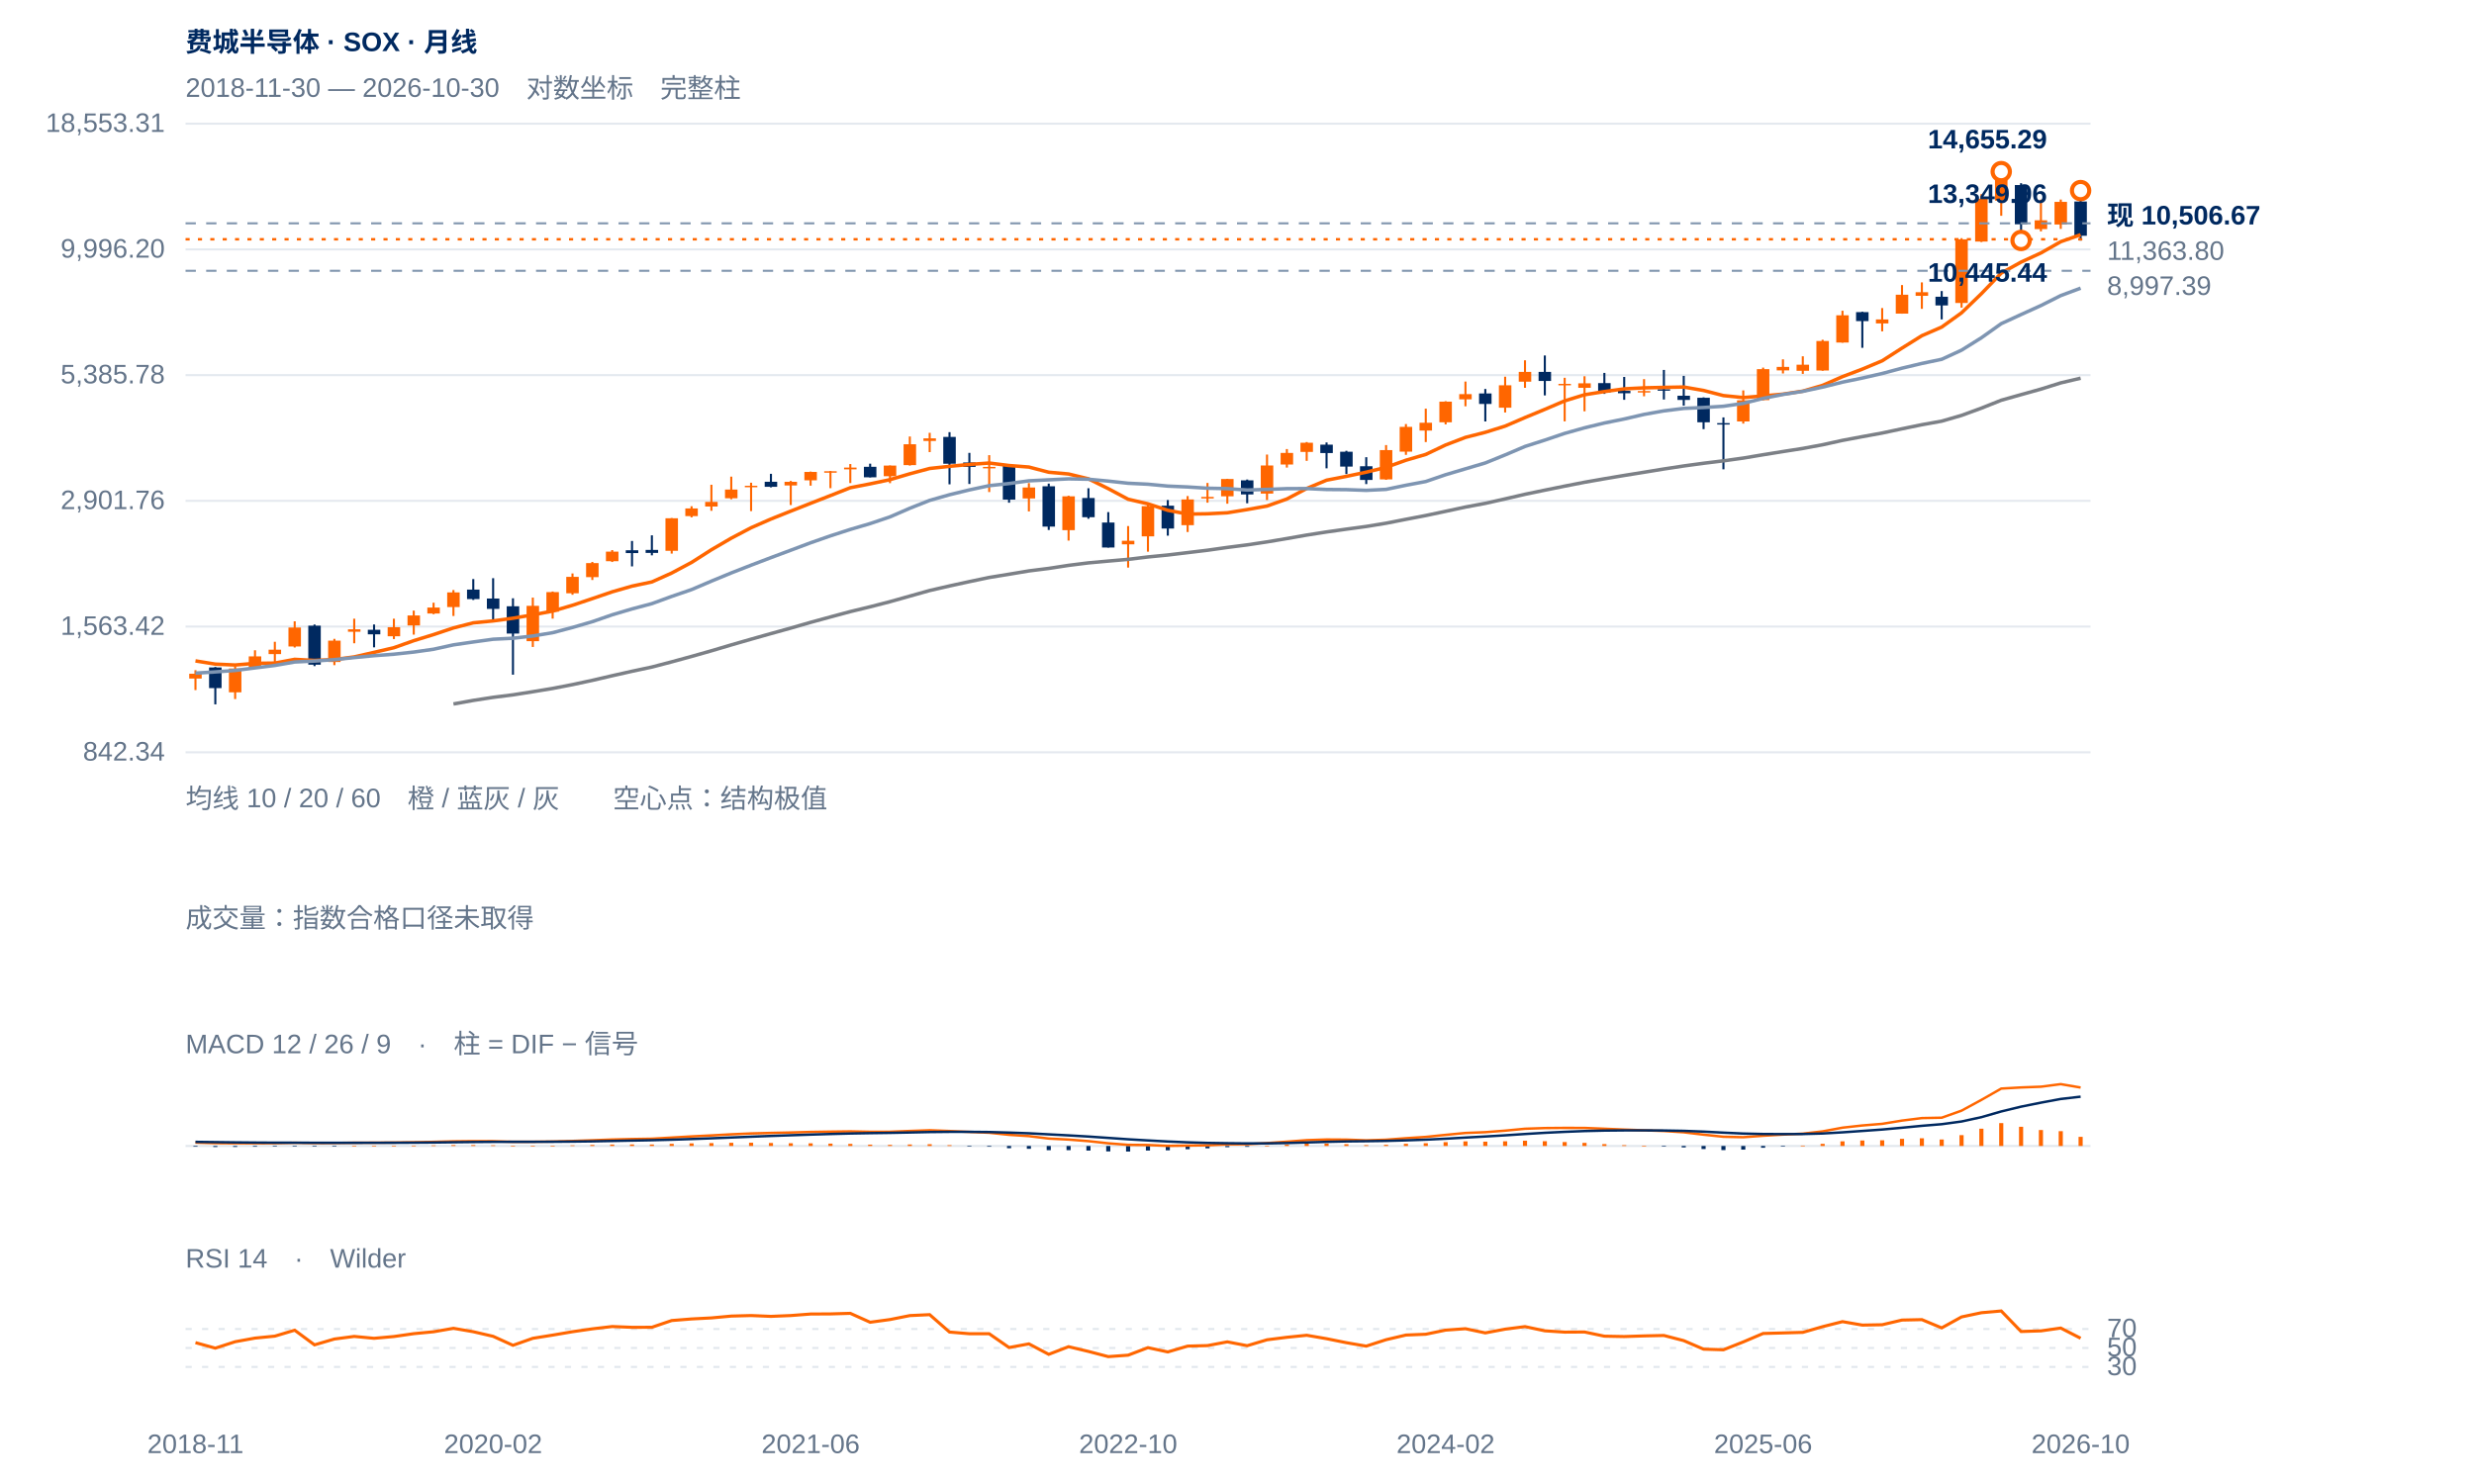
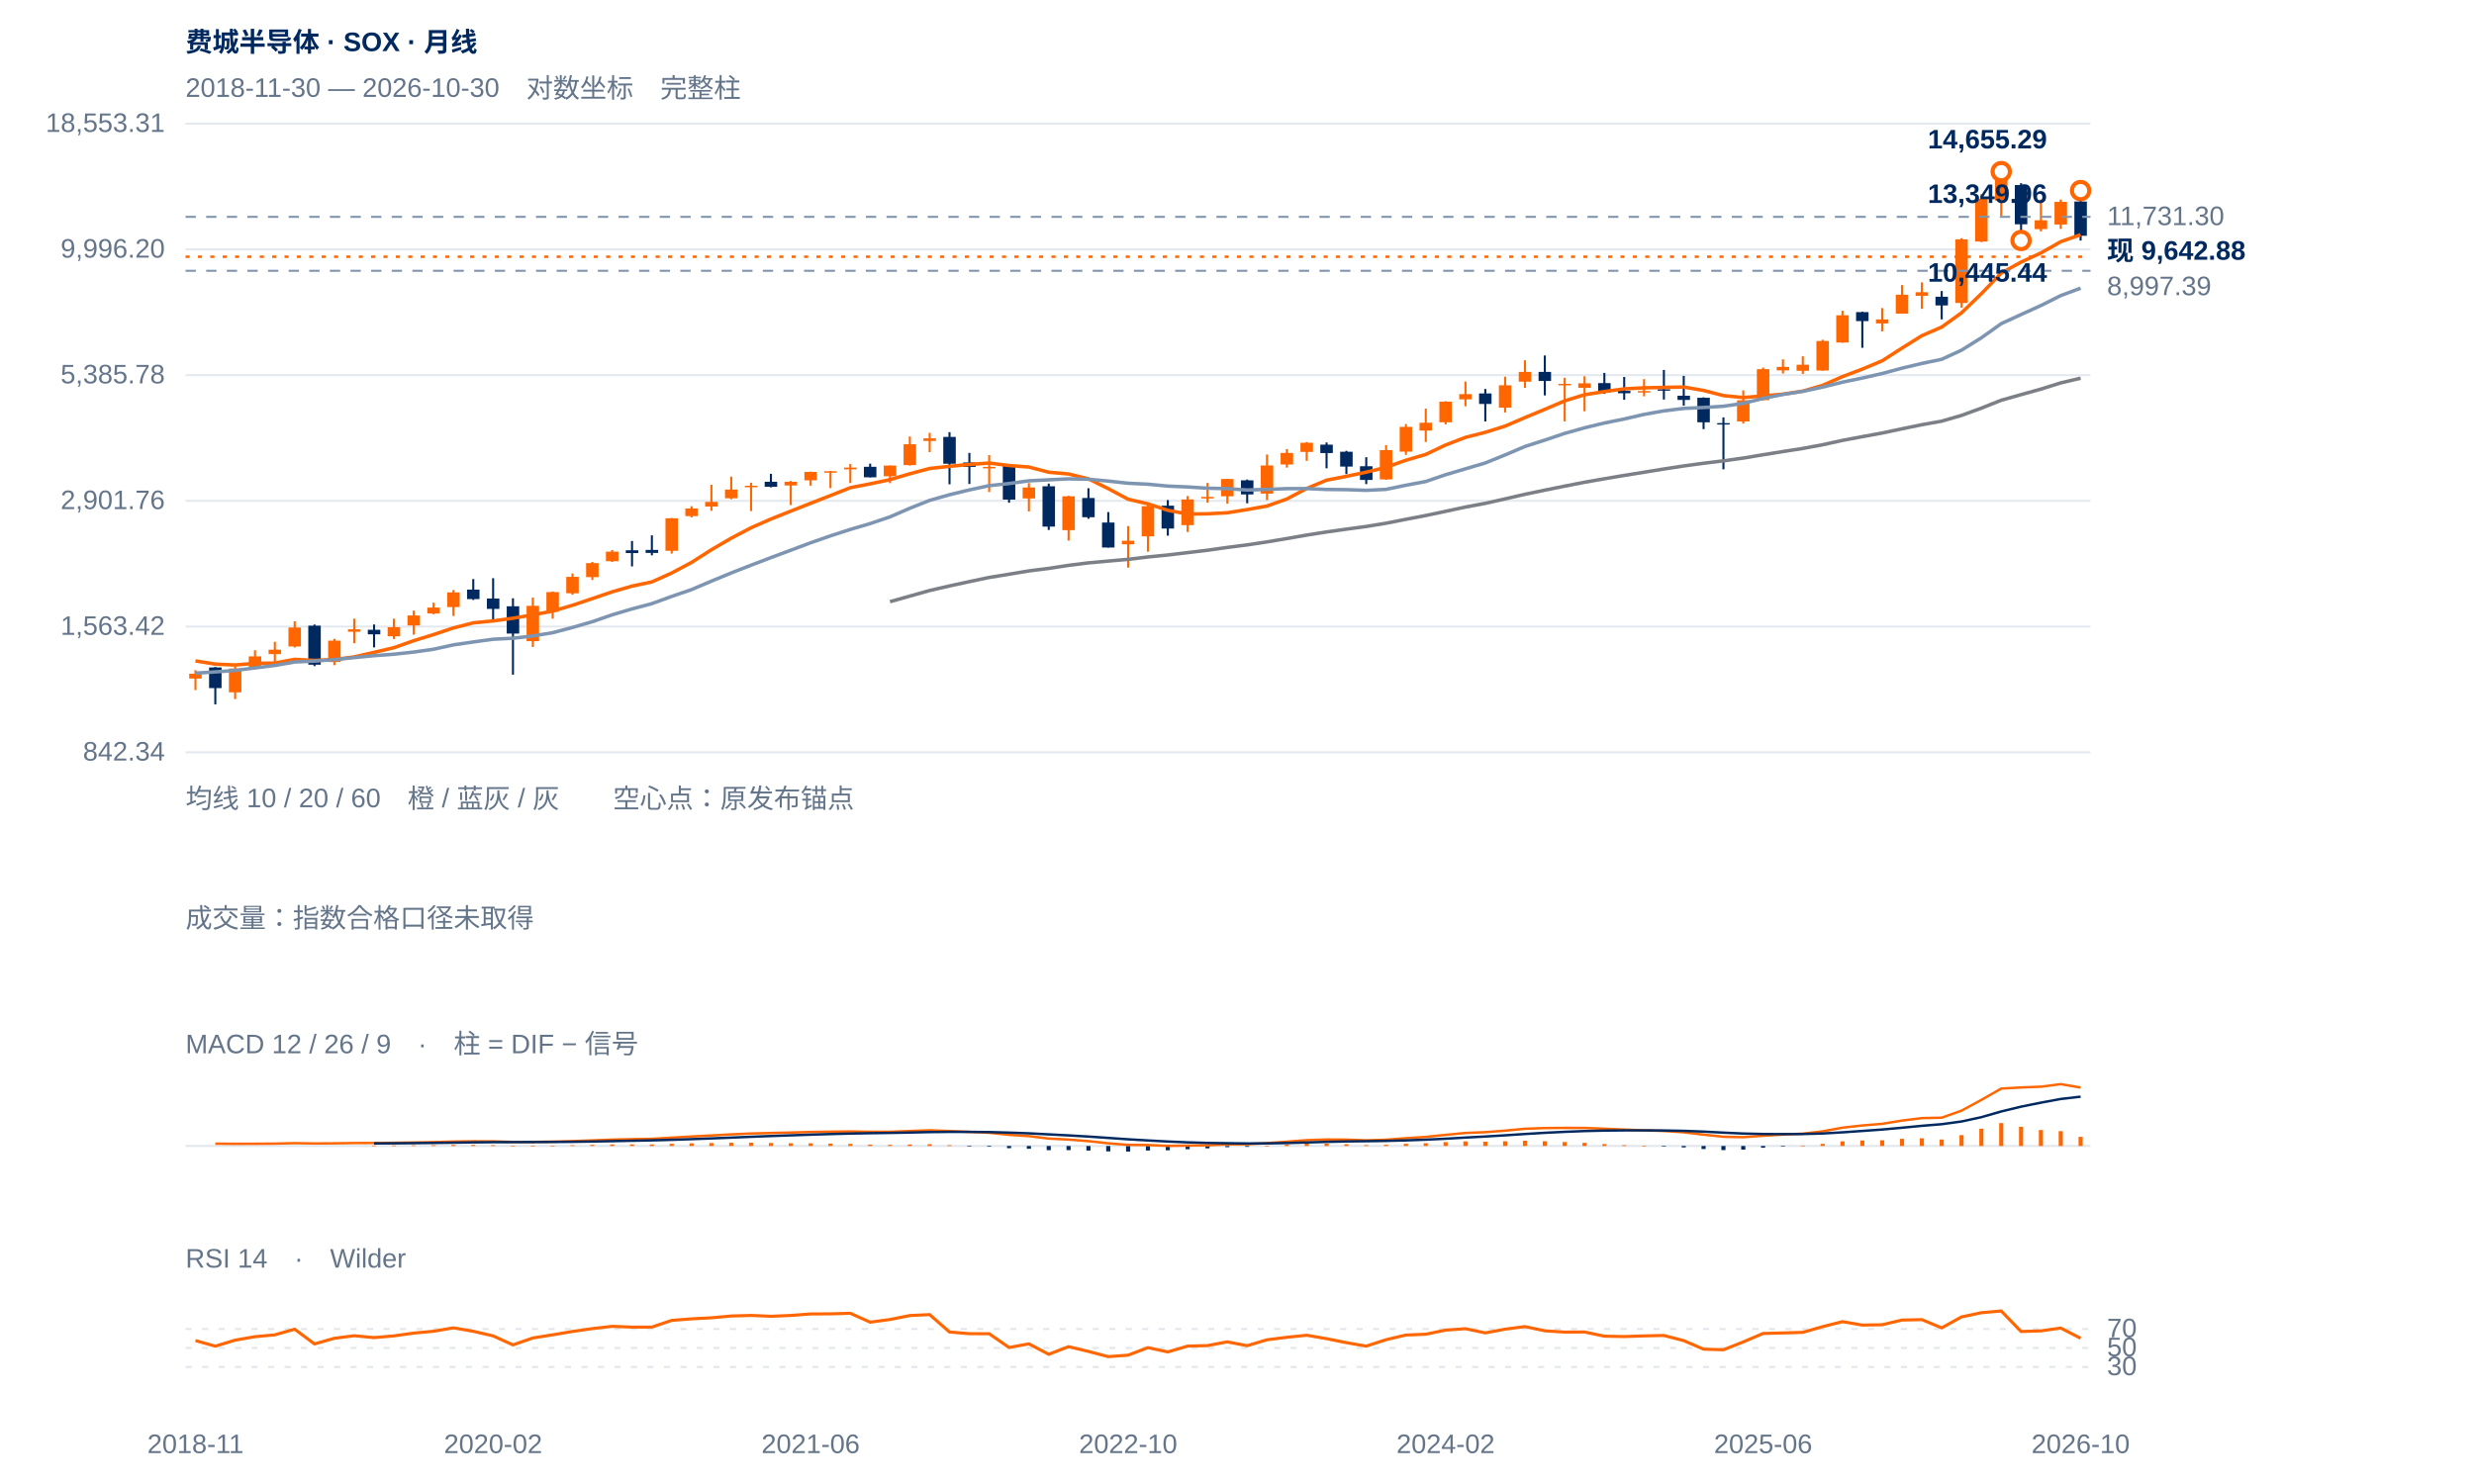
<svg xmlns="http://www.w3.org/2000/svg" viewBox="0 0 1200 720" role="img" aria-label="费城半导体 月线 真实价格与结构">
  <style>text{font:13px Microsoft YaHei,Arial,sans-serif;fill:#64758a}.b{font-weight:700;fill:#002960}</style>
  <rect width="100%" height="100%" fill="#fff" />
  <text x="90.00" y="25.00" text-anchor="start" class="b">费城半导体 · SOX · 月线</text>
  <text x="90.00" y="47.00" text-anchor="start">2018-11-30 — 2026-10-30　对数坐标　完整柱</text>
  <polyline points="90.00,365.00 1014.00,365.00" fill="none" stroke="#e4e9ef" stroke-width="1" />
  <text x="80.00" y="369.00" text-anchor="end">842.34</text>
  <polyline points="90.00,304.00 1014.00,304.00" fill="none" stroke="#e4e9ef" stroke-width="1" />
  <text x="80.00" y="308.00" text-anchor="end">1,563.42</text>
  <polyline points="90.00,243.00 1014.00,243.00" fill="none" stroke="#e4e9ef" stroke-width="1" />
  <text x="80.00" y="247.00" text-anchor="end">2,901.76</text>
  <polyline points="90.00,182.00 1014.00,182.00" fill="none" stroke="#e4e9ef" stroke-width="1" />
  <text x="80.00" y="186.00" text-anchor="end">5,385.78</text>
  <polyline points="90.00,121.00 1014.00,121.00" fill="none" stroke="#e4e9ef" stroke-width="1" />
  <text x="80.00" y="125.00" text-anchor="end">9,996.20</text>
  <polyline points="90.00,60.00 1014.00,60.00" fill="none" stroke="#e4e9ef" stroke-width="1" />
  <text x="80.00" y="64.00" text-anchor="end">18,553.31</text>
  <g>
    <path d="M94.81,325.16V334.81" stroke="#FF6600" />
    <rect x="91.78" y="326.89" width="6.06" height="2.33" fill="#FF6600" />
  </g>
  <g>
    <path d="M104.44,323.62V341.74" stroke="#002960" />
    <rect x="101.41" y="323.83" width="6.06" height="10.02" fill="#002960" />
  </g>
  <g>
    <path d="M114.06,323.31V339.16" stroke="#FF6600" />
    <rect x="111.03" y="324.34" width="6.06" height="11.55" fill="#FF6600" />
  </g>
  <g>
    <path d="M123.69,315.49V324.14" stroke="#FF6600" />
    <rect x="120.66" y="318.46" width="6.06" height="5.58" fill="#FF6600" />
  </g>
  <g>
    <path d="M133.31,311.38V322.75" stroke="#FF6600" />
    <rect x="130.28" y="315.21" width="6.06" height="2.14" fill="#FF6600" />
  </g>
  <g>
    <path d="M142.94,301.44V314.15" stroke="#FF6600" />
    <rect x="139.91" y="304.46" width="6.06" height="9.20" fill="#FF6600" />
  </g>
  <g>
    <path d="M152.56,303.01V323.19" stroke="#002960" />
    <rect x="149.53" y="303.56" width="6.06" height="18.93" fill="#002960" />
  </g>
  <g>
    <path d="M162.19,309.95V322.72" stroke="#FF6600" />
    <rect x="159.16" y="310.82" width="6.06" height="10.37" fill="#FF6600" />
  </g>
  <g>
    <path d="M171.81,300.18V312.10" stroke="#FF6600" />
    <rect x="168.78" y="305.33" width="6.06" height="1.18" fill="#FF6600" />
  </g>
  <g>
    <path d="M181.44,302.99V314.07" stroke="#002960" />
    <rect x="178.41" y="305.55" width="6.06" height="2.21" fill="#002960" />
  </g>
  <g>
    <path d="M191.06,300.18V310.05" stroke="#FF6600" />
    <rect x="188.03" y="304.30" width="6.06" height="4.40" fill="#FF6600" />
  </g>
  <g>
    <path d="M200.69,296.25V307.91" stroke="#FF6600" />
    <rect x="197.66" y="298.61" width="6.06" height="4.84" fill="#FF6600" />
  </g>
  <g>
    <path d="M210.31,292.42V297.99" stroke="#FF6600" />
    <rect x="207.28" y="294.77" width="6.06" height="2.89" fill="#FF6600" />
  </g>
  <g>
    <path d="M219.94,286.27V298.86" stroke="#FF6600" />
    <rect x="216.91" y="287.42" width="6.06" height="7.11" fill="#FF6600" />
  </g>
  <g>
    <path d="M229.56,280.95V291.08" stroke="#002960" />
    <rect x="226.53" y="286.06" width="6.06" height="4.60" fill="#002960" />
  </g>
  <g>
    <path d="M239.19,280.52V301.35" stroke="#002960" />
    <rect x="236.16" y="290.39" width="6.06" height="5.03" fill="#002960" />
  </g>
  <g>
    <path d="M248.81,290.27V327.34" stroke="#002960" />
    <rect x="245.78" y="294.15" width="6.06" height="13.24" fill="#002960" />
  </g>
  <g>
    <path d="M258.44,289.94V313.89" stroke="#FF6600" />
    <rect x="255.41" y="293.94" width="6.06" height="17.14" fill="#FF6600" />
  </g>
  <g>
    <path d="M268.06,286.99V300.14" stroke="#FF6600" />
    <rect x="265.03" y="287.27" width="6.06" height="9.52" fill="#FF6600" />
  </g>
  <g>
    <path d="M277.69,278.22V288.56" stroke="#FF6600" />
    <rect x="274.66" y="279.88" width="6.06" height="7.96" fill="#FF6600" />
  </g>
  <g>
    <path d="M287.31,272.64V281.40" stroke="#FF6600" />
    <rect x="284.28" y="273.20" width="6.06" height="6.81" fill="#FF6600" />
  </g>
  <g>
    <path d="M296.94,266.88V272.66" stroke="#FF6600" />
    <rect x="293.91" y="267.64" width="6.06" height="4.64" fill="#FF6600" />
  </g>
  <g>
    <path d="M306.56,262.46V274.80" stroke="#002960" />
    <rect x="303.53" y="266.97" width="6.06" height="1.37" fill="#002960" />
  </g>
  <g>
    <path d="M316.19,259.73V269.44" stroke="#002960" />
    <rect x="313.16" y="266.80" width="6.06" height="1.46" fill="#002960" />
  </g>
  <g>
    <path d="M325.81,251.35V268.59" stroke="#FF6600" />
    <rect x="322.78" y="251.45" width="6.06" height="15.79" fill="#FF6600" />
  </g>
  <g>
    <path d="M335.44,245.61V251.01" stroke="#FF6600" />
    <rect x="332.41" y="246.68" width="6.06" height="3.72" fill="#FF6600" />
  </g>
  <g>
    <path d="M345.06,235.19V247.83" stroke="#FF6600" />
    <rect x="342.03" y="243.50" width="6.06" height="2.25" fill="#FF6600" />
  </g>
  <g>
    <path d="M354.69,231.25V242.22" stroke="#FF6600" />
    <rect x="351.66" y="237.52" width="6.06" height="4.23" fill="#FF6600" />
  </g>
  <g>
    <path d="M364.31,234.20V247.97" stroke="#FF6600" />
    <rect x="361.28" y="235.69" width="6.06" height="0.70" fill="#FF6600" />
  </g>
  <g>
    <path d="M373.94,229.89V236.44" stroke="#002960" />
    <rect x="370.91" y="233.74" width="6.06" height="2.45" fill="#002960" />
  </g>
  <g>
    <path d="M383.56,233.34V245.04" stroke="#FF6600" />
    <rect x="380.53" y="233.77" width="6.06" height="1.76" fill="#FF6600" />
  </g>
  <g>
    <path d="M393.19,228.80V235.63" stroke="#FF6600" />
    <rect x="390.16" y="228.97" width="6.06" height="4.07" fill="#FF6600" />
  </g>
  <g>
    <path d="M402.81,228.50V236.85" stroke="#FF6600" />
    <rect x="399.78" y="228.64" width="6.06" height="0.70" fill="#FF6600" />
  </g>
  <g>
    <path d="M412.44,225.14V234.38" stroke="#FF6600" />
    <rect x="409.41" y="226.86" width="6.06" height="0.85" fill="#FF6600" />
  </g>
  <g>
    <path d="M422.06,224.96V231.60" stroke="#002960" />
    <rect x="419.03" y="226.48" width="6.06" height="5.10" fill="#002960" />
  </g>
  <g>
    <path d="M431.69,225.85V234.42" stroke="#FF6600" />
    <rect x="428.66" y="225.89" width="6.06" height="5.16" fill="#FF6600" />
  </g>
  <g>
    <path d="M441.31,211.78V225.88" stroke="#FF6600" />
    <rect x="438.28" y="215.54" width="6.06" height="10.12" fill="#FF6600" />
  </g>
  <g>
    <path d="M450.94,209.99V219.35" stroke="#FF6600" />
    <rect x="447.91" y="212.68" width="6.06" height="1.26" fill="#FF6600" />
  </g>
  <g>
    <path d="M460.56,209.67V234.98" stroke="#002960" />
    <rect x="457.53" y="211.98" width="6.06" height="13.01" fill="#002960" />
  </g>
  <g>
    <path d="M470.19,219.72V234.82" stroke="#002960" />
    <rect x="467.16" y="224.38" width="6.06" height="2.14" fill="#002960" />
  </g>
  <g>
    <path d="M479.81,220.83V238.73" stroke="#FF6600" />
    <rect x="476.78" y="226.53" width="6.06" height="0.70" fill="#FF6600" />
  </g>
  <g>
    <path d="M489.44,225.77V243.90" stroke="#002960" />
    <rect x="486.41" y="225.81" width="6.06" height="16.58" fill="#002960" />
  </g>
  <g>
    <path d="M499.06,234.38V248.13" stroke="#FF6600" />
    <rect x="496.03" y="236.52" width="6.06" height="5.32" fill="#FF6600" />
  </g>
  <g>
    <path d="M508.69,234.63V257.13" stroke="#002960" />
    <rect x="505.66" y="235.93" width="6.06" height="19.57" fill="#002960" />
  </g>
  <g>
    <path d="M518.31,240.53V262.28" stroke="#FF6600" />
    <rect x="515.28" y="240.80" width="6.06" height="16.42" fill="#FF6600" />
  </g>
  <g>
    <path d="M527.94,236.88V251.69" stroke="#002960" />
    <rect x="524.91" y="241.62" width="6.06" height="9.32" fill="#002960" />
  </g>
  <g>
    <path d="M537.56,248.46V265.64" stroke="#002960" />
    <rect x="534.53" y="253.52" width="6.06" height="12.12" fill="#002960" />
  </g>
  <g>
    <path d="M547.19,255.23V275.38" stroke="#FF6600" />
    <rect x="544.16" y="262.37" width="6.06" height="1.73" fill="#FF6600" />
  </g>
  <g>
    <path d="M556.81,244.82V267.66" stroke="#FF6600" />
    <rect x="553.78" y="245.58" width="6.06" height="14.65" fill="#FF6600" />
  </g>
  <g>
    <path d="M566.44,242.61V259.89" stroke="#002960" />
    <rect x="563.41" y="245.35" width="6.06" height="11.09" fill="#002960" />
  </g>
  <g>
    <path d="M576.06,240.67V258.12" stroke="#FF6600" />
    <rect x="573.03" y="242.32" width="6.06" height="12.48" fill="#FF6600" />
  </g>
  <g>
    <path d="M585.69,234.32V243.89" stroke="#FF6600" />
    <rect x="582.66" y="241.09" width="6.06" height="0.75" fill="#FF6600" />
  </g>
  <g>
    <path d="M595.31,232.31V244.38" stroke="#FF6600" />
    <rect x="592.28" y="232.40" width="6.06" height="8.39" fill="#FF6600" />
  </g>
  <g>
    <path d="M604.94,232.66V244.17" stroke="#002960" />
    <rect x="601.91" y="233.05" width="6.06" height="6.83" fill="#002960" />
  </g>
  <g>
    <path d="M614.56,220.54V242.62" stroke="#FF6600" />
    <rect x="611.53" y="225.84" width="6.06" height="13.64" fill="#FF6600" />
  </g>
  <g>
    <path d="M624.19,217.87V226.86" stroke="#FF6600" />
    <rect x="621.16" y="219.75" width="6.06" height="5.62" fill="#FF6600" />
  </g>
  <g>
    <path d="M633.81,214.47V223.59" stroke="#FF6600" />
    <rect x="630.78" y="214.81" width="6.06" height="4.45" fill="#FF6600" />
  </g>
  <g>
    <path d="M643.44,214.68V227.22" stroke="#002960" />
    <rect x="640.41" y="215.74" width="6.06" height="4.07" fill="#002960" />
  </g>
  <g>
    <path d="M653.06,218.72V230.01" stroke="#002960" />
    <rect x="650.03" y="219.17" width="6.06" height="7.21" fill="#002960" />
  </g>
  <g>
    <path d="M662.69,221.82V234.87" stroke="#002960" />
    <rect x="659.66" y="226.21" width="6.06" height="6.65" fill="#002960" />
  </g>
  <g>
    <path d="M672.31,215.94V232.79" stroke="#FF6600" />
    <rect x="669.28" y="218.38" width="6.06" height="14.21" fill="#FF6600" />
  </g>
  <g>
    <path d="M681.94,205.74V220.68" stroke="#FF6600" />
    <rect x="678.91" y="207.11" width="6.06" height="12.02" fill="#FF6600" />
  </g>
  <g>
    <path d="M691.56,198.27V214.47" stroke="#FF6600" />
    <rect x="688.53" y="205.11" width="6.06" height="3.79" fill="#FF6600" />
  </g>
  <g>
    <path d="M701.19,194.66V205.91" stroke="#FF6600" />
    <rect x="698.16" y="194.87" width="6.06" height="10.01" fill="#FF6600" />
  </g>
  <g>
    <path d="M710.81,185.12V197.12" stroke="#FF6600" />
    <rect x="707.78" y="191.22" width="6.06" height="2.53" fill="#FF6600" />
  </g>
  <g>
    <path d="M720.44,188.73V204.48" stroke="#002960" />
    <rect x="717.41" y="190.89" width="6.06" height="5.10" fill="#002960" />
  </g>
  <g>
    <path d="M730.06,182.77V200.12" stroke="#FF6600" />
    <rect x="727.03" y="186.93" width="6.06" height="10.88" fill="#FF6600" />
  </g>
  <g>
    <path d="M739.69,174.81V188.16" stroke="#FF6600" />
    <rect x="736.66" y="180.43" width="6.06" height="4.75" fill="#FF6600" />
  </g>
  <g>
    <path d="M749.31,172.47V191.84" stroke="#002960" />
    <rect x="746.28" y="180.43" width="6.06" height="4.40" fill="#002960" />
  </g>
  <g>
    <path d="M758.94,183.29V204.43" stroke="#FF6600" />
    <rect x="755.91" y="186.25" width="6.06" height="0.70" fill="#FF6600" />
  </g>
  <g>
    <path d="M768.56,182.55V199.55" stroke="#FF6600" />
    <rect x="765.53" y="185.97" width="6.06" height="2.20" fill="#FF6600" />
  </g>
  <g>
    <path d="M778.19,180.92V191.09" stroke="#002960" />
    <rect x="775.16" y="185.87" width="6.06" height="4.52" fill="#002960" />
  </g>
  <g>
    <path d="M787.81,182.88V193.97" stroke="#002960" />
    <rect x="784.78" y="189.63" width="6.06" height="1.16" fill="#002960" />
  </g>
  <g>
    <path d="M797.44,183.94V192.27" stroke="#FF6600" />
    <rect x="794.41" y="189.73" width="6.06" height="0.70" fill="#FF6600" />
  </g>
  <g>
    <path d="M807.06,179.48V193.83" stroke="#002960" />
    <rect x="804.03" y="188.85" width="6.06" height="0.70" fill="#002960" />
  </g>
  <g>
    <path d="M816.69,182.36V196.81" stroke="#002960" />
    <rect x="813.66" y="192.00" width="6.06" height="2.04" fill="#002960" />
  </g>
  <g>
    <path d="M826.31,192.79V208.20" stroke="#002960" />
    <rect x="823.28" y="192.99" width="6.06" height="11.89" fill="#002960" />
  </g>
  <g>
    <path d="M835.94,202.51V227.70" stroke="#002960" />
    <rect x="832.91" y="205.28" width="6.06" height="0.70" fill="#002960" />
  </g>
  <g>
    <path d="M845.56,189.41V205.52" stroke="#FF6600" />
    <rect x="842.53" y="194.22" width="6.06" height="10.26" fill="#FF6600" />
  </g>
  <g>
    <path d="M855.19,178.36V194.20" stroke="#FF6600" />
    <rect x="852.16" y="179.10" width="6.06" height="15.03" fill="#FF6600" />
  </g>
  <g>
    <path d="M864.81,174.34V181.21" stroke="#FF6600" />
    <rect x="861.78" y="178.01" width="6.06" height="1.70" fill="#FF6600" />
  </g>
  <g>
    <path d="M874.44,172.87V181.41" stroke="#FF6600" />
    <rect x="871.41" y="176.95" width="6.06" height="2.95" fill="#FF6600" />
  </g>
  <g>
    <path d="M884.06,164.85V179.87" stroke="#FF6600" />
    <rect x="881.03" y="165.45" width="6.06" height="14.31" fill="#FF6600" />
  </g>
  <g>
    <path d="M893.69,150.76V166.26" stroke="#FF6600" />
    <rect x="890.66" y="152.97" width="6.06" height="13.22" fill="#FF6600" />
  </g>
  <g>
    <path d="M903.31,151.28V168.75" stroke="#002960" />
    <rect x="900.28" y="151.43" width="6.06" height="4.36" fill="#002960" />
  </g>
  <g>
    <path d="M912.94,149.47V160.75" stroke="#FF6600" />
    <rect x="909.91" y="154.98" width="6.06" height="1.94" fill="#FF6600" />
  </g>
  <g>
    <path d="M922.56,138.31V152.19" stroke="#FF6600" />
    <rect x="919.53" y="142.99" width="6.06" height="9.17" fill="#FF6600" />
  </g>
  <g>
    <path d="M932.19,137.01V149.84" stroke="#FF6600" />
    <rect x="929.16" y="141.77" width="6.06" height="1.76" fill="#FF6600" />
  </g>
  <g>
    <path d="M941.81,141.21V154.96" stroke="#002960" />
    <rect x="938.78" y="143.97" width="6.06" height="4.22" fill="#002960" />
  </g>
  <g>
    <path d="M951.44,115.55V149.26" stroke="#FF6600" />
    <rect x="948.41" y="116.12" width="6.06" height="30.88" fill="#FF6600" />
  </g>
  <g>
    <path d="M961.06,94.21V117.43" stroke="#FF6600" />
    <rect x="958.03" y="96.39" width="6.06" height="20.81" fill="#FF6600" />
  </g>
  <g>
    <path d="M970.69,83.26V104.69" stroke="#FF6600" />
    <rect x="967.66" y="86.05" width="6.06" height="11.29" fill="#FF6600" />
  </g>
  <g>
    <path d="M980.31,88.88V116.66" stroke="#002960" />
    <rect x="977.28" y="89.78" width="6.06" height="19.03" fill="#002960" />
  </g>
  <g>
    <path d="M989.94,96.84V112.26" stroke="#FF6600" />
    <rect x="986.91" y="106.88" width="6.06" height="4.27" fill="#FF6600" />
  </g>
  <g>
    <path d="M999.56,96.81V111.06" stroke="#FF6600" />
    <rect x="996.53" y="97.94" width="6.06" height="10.99" fill="#FF6600" />
  </g>
  <g>
    <path d="M1009.19,92.46V116.72" stroke="#002960" />
    <rect x="1006.16" y="97.76" width="6.06" height="16.63" fill="#002960" />
  </g>
  <polyline points="94.81,320.65 104.44,322.21 114.06,322.64 123.69,321.84 133.31,321.71 142.94,319.90 152.56,320.43 162.19,320.00 171.81,318.71 181.44,316.51 191.06,314.25 200.69,310.84 210.31,307.88 219.94,304.66 229.56,302.18 239.19,301.26 248.81,299.95 258.44,298.32 268.06,296.49 277.69,293.66 287.31,290.43 296.94,287.14 306.56,284.37 316.19,282.34 325.81,278.01 335.44,272.87 345.06,266.73 354.69,261.11 364.31,256.05 373.94,251.82 383.56,247.99 393.19,244.19 402.81,240.43 412.44,236.63 422.06,234.75 431.69,232.72 441.31,229.87 450.94,227.29 460.56,226.25 470.19,225.34 479.81,224.65 489.44,225.86 499.06,226.60 508.69,229.11 518.31,229.97 527.94,232.31 537.56,237.08 547.19,242.21 556.81,244.44 566.44,247.59 576.06,249.41 585.69,249.27 595.31,248.79 604.94,247.23 614.56,245.52 624.19,242.10 633.81,237.00 643.44,232.97 653.06,231.12 662.69,229.08 672.31,226.74 681.94,223.29 691.56,220.47 701.19,215.89 710.81,212.21 720.44,209.75 730.06,206.74 739.69,202.59 749.31,198.61 758.94,194.49 768.56,191.52 778.19,189.98 787.81,188.66 797.44,188.17 807.06,187.95 816.69,187.77 826.31,189.44 835.94,191.93 845.56,192.89 855.19,192.10 864.81,191.23 874.44,189.78 884.06,186.96 893.69,182.73 903.31,179.09 912.94,175.05 922.56,168.89 932.19,162.87 941.81,158.69 951.44,151.77 961.06,142.49 970.69,132.49 980.31,127.16 989.94,122.73 999.56,117.26 1009.19,113.89" fill="none" stroke="#FF6600" stroke-width="1.7" />
  <polyline points="94.81,326.58 104.44,325.99 114.06,325.28 123.69,324.05 133.31,322.86 142.94,321.18 152.56,320.72 162.19,320.04 171.81,319.04 181.44,318.12 191.06,317.40 200.69,316.36 210.31,314.99 219.94,312.87 229.56,311.47 239.19,310.14 248.81,309.66 258.44,308.57 268.06,306.97 277.69,304.43 287.31,301.62 296.94,298.28 306.56,295.43 316.19,292.87 325.81,289.36 335.44,286.05 345.06,281.95 354.69,277.97 364.31,274.21 373.94,270.54 383.56,266.95 393.19,263.34 402.81,259.98 412.44,256.86 422.06,254.03 431.69,250.77 441.31,246.59 450.94,242.76 460.56,240.03 470.19,237.69 479.81,235.63 489.44,234.60 499.06,233.28 508.69,232.80 518.31,232.33 527.94,232.51 537.56,233.41 547.19,234.46 556.81,234.93 566.44,235.84 576.06,236.26 585.69,236.87 595.31,237.07 604.94,237.75 614.56,237.44 624.19,237.08 633.81,237.04 643.44,237.48 653.06,237.56 662.69,237.90 672.31,237.43 681.94,235.43 691.56,233.62 701.19,230.32 710.81,227.46 720.44,224.61 730.06,220.71 739.69,216.61 749.31,213.53 758.94,210.27 768.56,207.57 778.19,205.23 787.81,203.29 797.44,201.06 807.06,199.34 816.69,198.15 826.31,197.71 835.94,197.11 845.56,195.71 855.19,193.29 864.81,191.37 874.44,189.88 884.06,187.81 893.69,185.41 903.31,183.42 912.94,181.21 922.56,178.63 932.19,176.33 941.81,174.32 951.44,169.89 961.06,163.88 970.69,157.03 980.31,152.60 989.94,148.24 999.56,143.41 1009.19,139.81" fill="none" stroke="#7e95b2" stroke-width="1.7" />
-   <polyline points="219.94,341.55 229.56,339.82 239.19,338.33 248.81,337.12 258.44,335.60 268.06,334.01 277.69,332.15 287.31,330.09 296.94,327.85 306.56,325.68 316.19,323.63 325.81,321.11 335.44,318.48 345.06,315.75 354.69,312.89 364.31,310.12 373.94,307.40 383.56,304.73 393.19,301.95 402.81,299.32 412.44,296.73 422.06,294.40 431.69,291.92 441.31,289.21 450.94,286.50 460.56,284.29 470.19,282.19 479.81,280.17 489.44,278.60 499.06,276.99 508.69,275.78 518.31,274.30 527.94,273.09 537.56,272.22 547.19,271.38 556.81,270.22 566.44,269.27 576.06,268.12 585.69,266.96 595.31,265.60 604.94,264.36 614.56,262.91 624.19,261.29 633.81,259.60 643.44,258.09 653.06,256.73 662.69,255.43 672.31,253.85 681.94,251.96 691.56,250.12 701.19,248.08 710.81,246.01 720.44,244.21 730.06,242.04 739.69,239.81 749.31,237.81 758.94,235.86 768.56,233.98 778.19,232.29 787.81,230.67 797.44,229.12 807.06,227.54 816.69,226.07 826.31,224.76 835.94,223.59 845.56,222.25 855.19,220.63 864.81,219.08 874.44,217.57 884.06,215.78 893.69,213.66 903.31,211.85 912.94,210.09 922.56,208.04 932.19,206.06 941.81,204.33 951.44,201.54 961.06,198.02 970.69,194.18 980.31,191.47 989.94,188.78 999.56,185.76 1009.19,183.49" fill="none" stroke="#7c8086" stroke-width="1.7" />
+   <polyline points="431.69,291.92 441.31,289.21 450.94,286.50 460.56,284.29 470.19,282.19 479.81,280.17 489.44,278.60 499.06,276.99 508.69,275.78 518.31,274.30 527.94,273.09 537.56,272.22 547.19,271.38 556.81,270.22 566.44,269.27 576.06,268.12 585.69,266.96 595.31,265.60 604.94,264.36 614.56,262.91 624.19,261.29 633.81,259.60 643.44,258.09 653.06,256.73 662.69,255.43 672.31,253.85 681.94,251.96 691.56,250.12 701.19,248.08 710.81,246.01 720.44,244.21 730.06,242.04 739.69,239.81 749.31,237.81 758.94,235.86 768.56,233.98 778.19,232.29 787.81,230.67 797.44,229.12 807.06,227.54 816.69,226.07 826.31,224.76 835.94,223.59 845.56,222.25 855.19,220.63 864.81,219.08 874.44,217.57 884.06,215.78 893.69,213.66 903.31,211.85 912.94,210.09 922.56,208.04 932.19,206.06 941.81,204.33 951.44,201.54 961.06,198.02 970.69,194.18 980.31,191.47 989.94,188.78 999.56,185.76 1009.19,183.49" fill="none" stroke="#7c8086" stroke-width="1.7" />
  <polyline points="90.00,131.38 1014.00,131.38" fill="none" stroke="#8196ae" stroke-width="1" stroke-dasharray="5 5" />
-   <text x="1022.00" y="143.09" text-anchor="start">8,997.39</text>
-   <polyline points="90.00,108.35 1014.00,108.35" fill="none" stroke="#8196ae" stroke-width="1" stroke-dasharray="5 5" />
-   <text x="1022.00" y="126.09" text-anchor="start">11,363.80</text>
-   <polyline points="90.00,116.09 1014.00,116.09" fill="none" stroke="#FF6600" stroke-width="1.2" stroke-dasharray="2 4" />
-   <text x="1022.00" y="109.09" text-anchor="start" class="b">现 10,506.67</text>
+   <text x="1022.00" y="143.21" text-anchor="start">8,997.39</text>
+   <polyline points="90.00,105.21 1014.00,105.21" fill="none" stroke="#8196ae" stroke-width="1" stroke-dasharray="5 5" />
+   <text x="1022.00" y="109.21" text-anchor="start">11,731.30</text>
+   <polyline points="90.00,124.55 1014.00,124.55" fill="none" stroke="#FF6600" stroke-width="1.2" stroke-dasharray="2 4" />
+   <text x="1022.00" y="126.21" text-anchor="start" class="b">现 9,642.88</text>
  <circle cx="970.69" cy="83.26" r="4.2" fill="#fff" stroke="#FF6600" stroke-width="2" />
  <text x="964.00" y="72.00" text-anchor="middle" class="b">14,655.29</text>
  <circle cx="980.31" cy="116.66" r="4.2" fill="#fff" stroke="#FF6600" stroke-width="2" />
  <text x="964.00" y="136.66" text-anchor="middle" class="b">10,445.44</text>
  <circle cx="1009.19" cy="92.46" r="4.2" fill="#fff" stroke="#FF6600" stroke-width="2" />
  <text x="964.00" y="98.46" text-anchor="middle" class="b">13,349.96</text>
-   <text x="90.00" y="392.00" text-anchor="start">均线 10 / 20 / 60　橙 / 蓝灰 / 灰　　空心点：结构极值</text>
+   <text x="90.00" y="392.00" text-anchor="start">均线 10 / 20 / 60　橙 / 蓝灰 / 灰　　空心点：原发布锚点</text>
  <text x="90.00" y="450.00" text-anchor="start">成交量：指数合格口径未取得</text>
  <text x="90.00" y="511.00" text-anchor="start">MACD 12 / 26 / 9　·　柱 = DIF − 信号</text>
  <polyline points="90.00,556.00 1014.00,556.00" fill="none" stroke="#e1e7ed" stroke-width="1" />
-   <rect x="93.81" y="556.00" width="2" height="0.35" fill="#002960" />
-   <rect x="103.44" y="556.00" width="2" height="0.49" fill="#002960" />
-   <rect x="113.06" y="556.00" width="2" height="0.46" fill="#002960" />
-   <rect x="122.69" y="556.00" width="2" height="0.36" fill="#002960" />
-   <rect x="132.31" y="556.00" width="2" height="0.30" fill="#002960" />
-   <rect x="141.94" y="556.00" width="2" height="0.30" fill="#002960" />
-   <rect x="151.56" y="556.00" width="2" height="0.30" fill="#002960" />
-   <rect x="161.19" y="556.00" width="2" height="0.30" fill="#002960" />
-   <rect x="170.81" y="555.97" width="2" height="0.30" fill="#FF6600" />
-   <rect x="180.44" y="555.95" width="2" height="0.30" fill="#FF6600" />
-   <rect x="190.06" y="555.90" width="2" height="0.30" fill="#FF6600" />
-   <rect x="199.69" y="555.81" width="2" height="0.30" fill="#FF6600" />
-   <rect x="209.31" y="555.71" width="2" height="0.30" fill="#FF6600" />
-   <rect x="218.94" y="555.55" width="2" height="0.45" fill="#FF6600" />
-   <rect x="228.56" y="555.55" width="2" height="0.45" fill="#FF6600" />
-   <rect x="238.19" y="555.67" width="2" height="0.33" fill="#FF6600" />
-   <rect x="247.81" y="555.97" width="2" height="0.30" fill="#FF6600" />
-   <rect x="257.44" y="555.96" width="2" height="0.30" fill="#FF6600" />
-   <rect x="267.06" y="555.87" width="2" height="0.30" fill="#FF6600" />
-   <rect x="276.69" y="555.70" width="2" height="0.30" fill="#FF6600" />
-   <rect x="286.31" y="555.49" width="2" height="0.51" fill="#FF6600" />
-   <rect x="295.94" y="555.30" width="2" height="0.70" fill="#FF6600" />
-   <rect x="305.56" y="555.25" width="2" height="0.75" fill="#FF6600" />
-   <rect x="315.19" y="555.28" width="2" height="0.72" fill="#FF6600" />
-   <rect x="324.81" y="554.97" width="2" height="1.03" fill="#FF6600" />
-   <rect x="334.44" y="554.73" width="2" height="1.27" fill="#FF6600" />
-   <rect x="344.06" y="554.60" width="2" height="1.40" fill="#FF6600" />
-   <rect x="353.69" y="554.45" width="2" height="1.55" fill="#FF6600" />
-   <rect x="363.31" y="554.42" width="2" height="1.58" fill="#FF6600" />
-   <rect x="372.94" y="554.54" width="2" height="1.46" fill="#FF6600" />
-   <rect x="382.56" y="554.67" width="2" height="1.33" fill="#FF6600" />
-   <rect x="392.19" y="554.71" width="2" height="1.29" fill="#FF6600" />
-   <rect x="401.81" y="554.85" width="2" height="1.15" fill="#FF6600" />
-   <rect x="411.44" y="554.99" width="2" height="1.01" fill="#FF6600" />
-   <rect x="421.06" y="555.34" width="2" height="0.66" fill="#FF6600" />
-   <rect x="430.69" y="555.46" width="2" height="0.54" fill="#FF6600" />
-   <rect x="440.31" y="555.27" width="2" height="0.73" fill="#FF6600" />
-   <rect x="449.94" y="555.14" width="2" height="0.86" fill="#FF6600" />
+   <rect x="180.44" y="555.77" width="2" height="0.30" fill="#FF6600" />
+   <rect x="190.06" y="555.75" width="2" height="0.30" fill="#FF6600" />
+   <rect x="199.69" y="555.68" width="2" height="0.32" fill="#FF6600" />
+   <rect x="209.31" y="555.60" width="2" height="0.40" fill="#FF6600" />
+   <rect x="218.94" y="555.46" width="2" height="0.54" fill="#FF6600" />
+   <rect x="228.56" y="555.47" width="2" height="0.53" fill="#FF6600" />
+   <rect x="238.19" y="555.60" width="2" height="0.40" fill="#FF6600" />
+   <rect x="247.81" y="555.90" width="2" height="0.30" fill="#FF6600" />
+   <rect x="257.44" y="555.91" width="2" height="0.30" fill="#FF6600" />
+   <rect x="267.06" y="555.82" width="2" height="0.30" fill="#FF6600" />
+   <rect x="276.69" y="555.66" width="2" height="0.34" fill="#FF6600" />
+   <rect x="286.31" y="555.46" width="2" height="0.54" fill="#FF6600" />
+   <rect x="295.94" y="555.26" width="2" height="0.74" fill="#FF6600" />
+   <rect x="305.56" y="555.22" width="2" height="0.78" fill="#FF6600" />
+   <rect x="315.19" y="555.25" width="2" height="0.75" fill="#FF6600" />
+   <rect x="324.81" y="554.95" width="2" height="1.05" fill="#FF6600" />
+   <rect x="334.44" y="554.71" width="2" height="1.29" fill="#FF6600" />
+   <rect x="344.06" y="554.58" width="2" height="1.42" fill="#FF6600" />
+   <rect x="353.69" y="554.43" width="2" height="1.57" fill="#FF6600" />
+   <rect x="363.31" y="554.40" width="2" height="1.60" fill="#FF6600" />
+   <rect x="372.94" y="554.53" width="2" height="1.47" fill="#FF6600" />
+   <rect x="382.56" y="554.65" width="2" height="1.35" fill="#FF6600" />
+   <rect x="392.19" y="554.70" width="2" height="1.30" fill="#FF6600" />
+   <rect x="401.81" y="554.84" width="2" height="1.16" fill="#FF6600" />
+   <rect x="411.44" y="554.98" width="2" height="1.02" fill="#FF6600" />
+   <rect x="421.06" y="555.33" width="2" height="0.67" fill="#FF6600" />
+   <rect x="430.69" y="555.45" width="2" height="0.55" fill="#FF6600" />
+   <rect x="440.31" y="555.26" width="2" height="0.74" fill="#FF6600" />
+   <rect x="449.94" y="555.13" width="2" height="0.87" fill="#FF6600" />
  <rect x="459.56" y="555.60" width="2" height="0.40" fill="#FF6600" />
  <rect x="469.19" y="556.00" width="2" height="0.30" fill="#002960" />
  <rect x="478.81" y="556.00" width="2" height="0.35" fill="#002960" />
-   <rect x="488.44" y="556.00" width="2" height="1.08" fill="#002960" />
-   <rect x="498.06" y="556.00" width="2" height="1.37" fill="#002960" />
+   <rect x="488.44" y="556.00" width="2" height="1.07" fill="#002960" />
+   <rect x="498.06" y="556.00" width="2" height="1.36" fill="#002960" />
  <rect x="507.69" y="556.00" width="2" height="2.04" fill="#002960" />
-   <rect x="517.31" y="556.00" width="2" height="2.03" fill="#002960" />
-   <rect x="526.94" y="556.00" width="2" height="2.23" fill="#002960" />
-   <rect x="536.56" y="556.00" width="2" height="2.63" fill="#002960" />
+   <rect x="517.31" y="556.00" width="2" height="2.02" fill="#002960" />
+   <rect x="526.94" y="556.00" width="2" height="2.22" fill="#002960" />
+   <rect x="536.56" y="556.00" width="2" height="2.62" fill="#002960" />
  <rect x="546.19" y="556.00" width="2" height="2.70" fill="#002960" />
  <rect x="555.81" y="556.00" width="2" height="2.22" fill="#002960" />
-   <rect x="565.44" y="556.00" width="2" height="2.11" fill="#002960" />
-   <rect x="575.06" y="556.00" width="2" height="1.58" fill="#002960" />
+   <rect x="565.44" y="556.00" width="2" height="2.10" fill="#002960" />
+   <rect x="575.06" y="556.00" width="2" height="1.57" fill="#002960" />
  <rect x="584.69" y="556.00" width="2" height="1.14" fill="#002960" />
  <rect x="594.31" y="556.00" width="2" height="0.57" fill="#002960" />
  <rect x="603.94" y="556.00" width="2" height="0.41" fill="#002960" />
-   <rect x="613.56" y="555.88" width="2" height="0.30" fill="#FF6600" />
+   <rect x="613.56" y="555.87" width="2" height="0.30" fill="#FF6600" />
  <rect x="623.19" y="555.35" width="2" height="0.65" fill="#FF6600" />
  <rect x="632.81" y="554.89" width="2" height="1.11" fill="#FF6600" />
  <rect x="642.44" y="554.85" width="2" height="1.15" fill="#FF6600" />
  <rect x="652.06" y="555.13" width="2" height="0.87" fill="#FF6600" />
  <rect x="661.69" y="555.58" width="2" height="0.42" fill="#FF6600" />
  <rect x="671.31" y="555.42" width="2" height="0.58" fill="#FF6600" />
  <rect x="680.94" y="554.95" width="2" height="1.05" fill="#FF6600" />
  <rect x="690.56" y="554.66" width="2" height="1.34" fill="#FF6600" />
  <rect x="700.19" y="554.14" width="2" height="1.86" fill="#FF6600" />
  <rect x="709.81" y="553.77" width="2" height="2.23" fill="#FF6600" />
  <rect x="719.44" y="553.91" width="2" height="2.09" fill="#FF6600" />
  <rect x="729.06" y="553.73" width="2" height="2.27" fill="#FF6600" />
  <rect x="738.69" y="553.45" width="2" height="2.55" fill="#FF6600" />
  <rect x="748.31" y="553.69" width="2" height="2.31" fill="#FF6600" />
  <rect x="757.94" y="554.09" width="2" height="1.91" fill="#FF6600" />
  <rect x="767.56" y="554.49" width="2" height="1.51" fill="#FF6600" />
  <rect x="777.19" y="555.10" width="2" height="0.90" fill="#FF6600" />
  <rect x="786.81" y="555.61" width="2" height="0.39" fill="#FF6600" />
-   <rect x="796.44" y="555.98" width="2" height="0.30" fill="#FF6600" />
+   <rect x="796.44" y="555.97" width="2" height="0.30" fill="#FF6600" />
  <rect x="806.06" y="556.00" width="2" height="0.30" fill="#002960" />
  <rect x="815.69" y="556.00" width="2" height="0.69" fill="#002960" />
  <rect x="825.31" y="556.00" width="2" height="1.48" fill="#002960" />
  <rect x="834.94" y="556.00" width="2" height="1.99" fill="#002960" />
  <rect x="844.56" y="556.00" width="2" height="1.77" fill="#002960" />
-   <rect x="854.19" y="556.00" width="2" height="0.86" fill="#002960" />
+   <rect x="854.19" y="556.00" width="2" height="0.85" fill="#002960" />
  <rect x="863.81" y="556.00" width="2" height="0.30" fill="#002960" />
  <rect x="873.44" y="555.82" width="2" height="0.30" fill="#FF6600" />
  <rect x="883.06" y="554.97" width="2" height="1.03" fill="#FF6600" />
  <rect x="892.69" y="553.74" width="2" height="2.26" fill="#FF6600" />
  <rect x="902.31" y="553.34" width="2" height="2.66" fill="#FF6600" />
  <rect x="911.94" y="553.24" width="2" height="2.76" fill="#FF6600" />
  <rect x="921.56" y="552.53" width="2" height="3.47" fill="#FF6600" />
  <rect x="931.19" y="552.26" width="2" height="3.74" fill="#FF6600" />
  <rect x="940.81" y="552.85" width="2" height="3.15" fill="#FF6600" />
  <rect x="950.44" y="550.74" width="2" height="5.26" fill="#FF6600" />
  <rect x="960.06" y="547.62" width="2" height="8.38" fill="#FF6600" />
  <rect x="969.69" y="544.90" width="2" height="11.10" fill="#FF6600" />
  <rect x="979.31" y="546.69" width="2" height="9.31" fill="#FF6600" />
  <rect x="988.94" y="548.26" width="2" height="7.74" fill="#FF6600" />
  <rect x="998.56" y="548.81" width="2" height="7.19" fill="#FF6600" />
  <rect x="1008.19" y="551.57" width="2" height="4.43" fill="#FF6600" />
-   <polyline points="94.81,554.36 104.44,554.63 114.06,554.71 123.69,554.70 133.31,554.66 142.94,554.45 152.56,554.61 162.19,554.56 171.81,554.43 181.44,554.40 191.06,554.33 200.69,554.19 210.31,554.01 219.94,553.75 229.56,553.64 239.19,553.67 248.81,553.96 258.44,553.94 268.06,553.82 277.69,553.57 287.31,553.24 296.94,552.87 306.56,552.63 316.19,552.48 325.81,551.92 335.44,551.36 345.06,550.88 354.69,550.34 364.31,549.92 373.94,549.67 383.56,549.46 393.19,549.19 402.81,549.04 412.44,548.92 422.06,549.11 431.69,549.10 441.31,548.72 450.94,548.38 460.56,548.74 470.19,549.17 479.81,549.58 489.44,550.58 499.06,551.21 508.69,552.40 518.31,552.89 527.94,553.65 537.56,554.70 547.19,555.45 556.81,555.53 566.44,555.94 576.06,555.80 585.69,555.66 595.31,555.22 604.94,555.17 614.56,554.60 624.19,553.91 633.81,553.18 643.44,552.86 653.06,552.92 662.69,553.26 672.31,552.96 681.94,552.23 691.56,551.60 701.19,550.61 710.81,549.69 720.44,549.31 730.06,548.56 739.69,547.64 749.31,547.31 758.94,547.23 768.56,547.25 778.19,547.63 787.81,548.05 797.44,548.40 807.06,548.73 816.69,549.36 826.31,550.51 835.94,551.52 845.56,551.74 855.19,551.04 864.81,550.48 874.44,550.02 884.06,548.91 893.69,547.12 903.31,546.05 912.94,545.26 922.56,543.68 932.19,542.47 941.81,542.28 951.44,538.86 961.06,533.64 970.69,528.15 980.31,527.60 989.94,527.24 999.56,526.00 1009.19,527.65" fill="none" stroke="#FF6600" stroke-width="1.2" />
-   <polyline points="94.81,554.01 104.44,554.13 114.06,554.25 123.69,554.34 133.31,554.40 142.94,554.41 152.56,554.45 162.19,554.47 171.81,554.46 181.44,554.45 191.06,554.43 200.69,554.38 210.31,554.31 219.94,554.19 229.56,554.08 239.19,554.00 248.81,553.99 258.44,553.98 268.06,553.95 277.69,553.87 287.31,553.75 296.94,553.57 306.56,553.38 316.19,553.20 325.81,552.95 335.44,552.63 345.06,552.28 354.69,551.89 364.31,551.50 373.94,551.13 383.56,550.80 393.19,550.48 402.81,550.19 412.44,549.94 422.06,549.77 431.69,549.64 441.31,549.45 450.94,549.24 460.56,549.14 470.19,549.14 479.81,549.23 489.44,549.50 499.06,549.84 508.69,550.36 518.31,550.86 527.94,551.42 537.56,552.08 547.19,552.75 556.81,553.31 566.44,553.83 576.06,554.23 585.69,554.51 595.31,554.66 604.94,554.76 614.56,554.73 624.19,554.57 633.81,554.29 643.44,554.00 653.06,553.78 662.69,553.68 672.31,553.54 681.94,553.27 691.56,552.94 701.19,552.47 710.81,551.92 720.44,551.39 730.06,550.83 739.69,550.19 749.31,549.61 758.94,549.14 768.56,548.76 778.19,548.53 787.81,548.44 797.44,548.43 807.06,548.49 816.69,548.66 826.31,549.03 835.94,549.53 845.56,549.97 855.19,550.19 864.81,550.24 874.44,550.20 884.06,549.94 893.69,549.38 903.31,548.71 912.94,548.02 922.56,547.15 932.19,546.22 941.81,545.43 951.44,544.12 961.06,542.02 970.69,539.25 980.31,536.92 989.94,534.98 999.56,533.19 1009.19,532.08" fill="none" stroke="#002960" stroke-width="1.2" />
+   <polyline points="104.44,554.88 114.06,554.95 123.69,554.92 133.31,554.86 142.94,554.63 152.56,554.78 162.19,554.72 171.81,554.58 181.44,554.54 191.06,554.46 200.69,554.30 210.31,554.12 219.94,553.85 229.56,553.73 239.19,553.76 248.81,554.04 258.44,554.02 268.06,553.88 277.69,553.63 287.31,553.30 296.94,552.92 306.56,552.68 316.19,552.53 325.81,551.96 335.44,551.40 345.06,550.91 354.69,550.37 364.31,549.95 373.94,549.70 383.56,549.49 393.19,549.21 402.81,549.06 412.44,548.95 422.06,549.12 431.69,549.12 441.31,548.74 450.94,548.39 460.56,548.75 470.19,549.18 479.81,549.60 489.44,550.59 499.06,551.22 508.69,552.41 518.31,552.90 527.94,553.65 537.56,554.71 547.19,555.46 556.81,555.53 566.44,555.94 576.06,555.81 585.69,555.66 595.31,555.23 604.94,555.18 614.56,554.61 624.19,553.92 633.81,553.18 643.44,552.86 653.06,552.92 662.69,553.26 672.31,552.96 681.94,552.23 691.56,551.60 701.19,550.61 710.81,549.69 720.44,549.31 730.06,548.56 739.69,547.65 749.31,547.31 758.94,547.23 768.56,547.25 778.19,547.63 787.81,548.05 797.44,548.41 807.06,548.73 816.69,549.36 826.31,550.51 835.94,551.52 845.56,551.74 855.19,551.04 864.81,550.48 874.44,550.02 884.06,548.91 893.69,547.12 903.31,546.05 912.94,545.26 922.56,543.68 932.19,542.48 941.81,542.28 951.44,538.86 961.06,533.64 970.69,528.15 980.31,527.60 989.94,527.24 999.56,526.00 1009.19,527.65" fill="none" stroke="#FF6600" stroke-width="1.2" />
+   <polyline points="181.44,554.76 191.06,554.70 200.69,554.62 210.31,554.52 219.94,554.39 229.56,554.25 239.19,554.16 248.81,554.13 258.44,554.11 268.06,554.06 277.69,553.98 287.31,553.84 296.94,553.66 306.56,553.46 316.19,553.28 325.81,553.01 335.44,552.69 345.06,552.33 354.69,551.94 364.31,551.54 373.94,551.17 383.56,550.84 393.19,550.51 402.81,550.22 412.44,549.97 422.06,549.80 431.69,549.66 441.31,549.48 450.94,549.26 460.56,549.16 470.19,549.16 479.81,549.25 489.44,549.52 499.06,549.86 508.69,550.37 518.31,550.87 527.94,551.43 537.56,552.09 547.19,552.76 556.81,553.32 566.44,553.84 576.06,554.24 585.69,554.52 595.31,554.66 604.94,554.77 614.56,554.73 624.19,554.57 633.81,554.29 643.44,554.01 653.06,553.79 662.69,553.68 672.31,553.54 681.94,553.28 691.56,552.94 701.19,552.48 710.81,551.92 720.44,551.40 730.06,550.83 739.69,550.19 749.31,549.61 758.94,549.14 768.56,548.76 778.19,548.53 787.81,548.44 797.44,548.43 807.06,548.49 816.69,548.66 826.31,549.03 835.94,549.53 845.56,549.97 855.19,550.19 864.81,550.24 874.44,550.20 884.06,549.94 893.69,549.38 903.31,548.71 912.94,548.02 922.56,547.15 932.19,546.22 941.81,545.43 951.44,544.12 961.06,542.02 970.69,539.25 980.31,536.92 989.94,534.98 999.56,533.19 1009.19,532.08" fill="none" stroke="#002960" stroke-width="1.2" />
  <text x="90.00" y="615.00" text-anchor="start">RSI 14　·　Wilder</text>
  <polyline points="90.00,663.20 1014.00,663.20" fill="none" stroke="#e1e7ed" stroke-width="1" stroke-dasharray="3 5" />
  <text x="1022.00" y="667.20" text-anchor="start">30</text>
  <polyline points="90.00,654.00 1014.00,654.00" fill="none" stroke="#e1e7ed" stroke-width="1" stroke-dasharray="3 5" />
  <text x="1022.00" y="658.00" text-anchor="start">50</text>
  <polyline points="90.00,644.80 1014.00,644.80" fill="none" stroke="#e1e7ed" stroke-width="1" stroke-dasharray="3 5" />
  <text x="1022.00" y="648.80" text-anchor="start">70</text>
-   <polyline points="94.81,651.41 104.44,654.09 114.06,650.97 123.69,649.21 133.31,648.26 142.94,645.38 152.56,652.49 162.19,649.66 171.81,648.40 181.44,649.31 191.06,648.45 200.69,647.06 210.31,646.14 219.94,644.46 229.56,646.12 239.19,648.35 248.81,652.71 258.44,649.31 268.06,647.76 277.69,646.12 287.31,644.72 296.94,643.60 306.56,643.98 316.19,643.96 325.81,640.69 335.44,639.92 345.06,639.42 354.69,638.53 364.31,638.27 373.94,638.67 383.56,638.27 393.19,637.53 402.81,637.48 412.44,637.20 422.06,641.52 431.69,640.21 441.31,638.29 450.94,637.84 460.56,646.28 470.19,647.09 479.81,647.10 489.44,653.79 499.06,652.01 508.69,657.09 518.31,653.38 527.94,655.68 537.56,658.20 547.19,657.50 556.81,653.85 566.44,655.93 576.06,653.10 585.69,652.85 595.31,651.03 604.94,652.90 614.56,650.03 624.19,648.82 633.81,647.84 643.44,649.50 653.06,651.44 662.69,653.11 672.31,649.99 681.94,647.73 691.56,647.34 701.19,645.34 710.81,644.66 720.44,646.69 730.06,644.87 739.69,643.64 749.31,645.68 758.94,646.31 768.56,646.25 778.19,648.28 787.81,648.46 797.44,648.15 807.06,647.94 816.69,650.44 826.31,654.58 835.94,654.88 845.56,651.07 855.19,646.97 864.81,646.71 874.44,646.43 884.06,643.66 893.69,641.23 903.31,642.90 912.94,642.73 922.56,640.46 932.19,640.25 941.81,644.26 951.44,638.94 961.06,636.90 970.69,636.05 980.31,646.01 989.94,645.71 999.56,644.34 1009.19,649.28" fill="none" stroke="#FF6600" stroke-width="1.5" />
+   <polyline points="94.81,650.41 104.44,653.13 114.06,650.20 123.69,648.53 133.31,647.63 142.94,644.89 152.56,652.04 162.19,649.30 171.81,648.07 181.44,648.98 191.06,648.14 200.69,646.79 210.31,645.89 219.94,644.24 229.56,645.91 239.19,648.14 248.81,652.51 258.44,649.16 268.06,647.62 277.69,646.00 287.31,644.61 296.94,643.51 306.56,643.89 316.19,643.87 325.81,640.63 335.44,639.87 345.06,639.37 354.69,638.49 364.31,638.22 373.94,638.63 383.56,638.23 393.19,637.50 402.81,637.45 412.44,637.17 422.06,641.48 431.69,640.19 441.31,638.27 450.94,637.82 460.56,646.26 470.19,647.07 479.81,647.08 489.44,653.77 499.06,652.00 508.69,657.07 518.31,653.37 527.94,655.67 537.56,658.20 547.19,657.49 556.81,653.84 566.44,655.92 576.06,653.10 585.69,652.85 595.31,651.03 604.94,652.90 614.56,650.03 624.19,648.82 633.81,647.83 643.44,649.49 653.06,651.43 662.69,653.11 672.31,649.99 681.94,647.73 691.56,647.34 701.19,645.34 710.81,644.66 720.44,646.69 730.06,644.87 739.69,643.64 749.31,645.68 758.94,646.31 768.56,646.25 778.19,648.28 787.81,648.46 797.44,648.15 807.06,647.94 816.69,650.44 826.31,654.58 835.94,654.88 845.56,651.07 855.19,646.97 864.81,646.71 874.44,646.43 884.06,643.66 893.69,641.23 903.31,642.90 912.94,642.73 922.56,640.46 932.19,640.25 941.81,644.25 951.44,638.94 961.06,636.90 970.69,636.05 980.31,646.01 989.94,645.71 999.56,644.34 1009.19,649.28" fill="none" stroke="#FF6600" stroke-width="1.5" />
  <text x="94.81" y="705.00" text-anchor="middle">2018-11</text>
  <text x="239.19" y="705.00" text-anchor="middle">2020-02</text>
  <text x="393.19" y="705.00" text-anchor="middle">2021-06</text>
  <text x="547.19" y="705.00" text-anchor="middle">2022-10</text>
  <text x="701.19" y="705.00" text-anchor="middle">2024-02</text>
  <text x="855.19" y="705.00" text-anchor="middle">2025-06</text>
  <text x="1009.19" y="705.00" text-anchor="middle">2026-10</text>
</svg>
